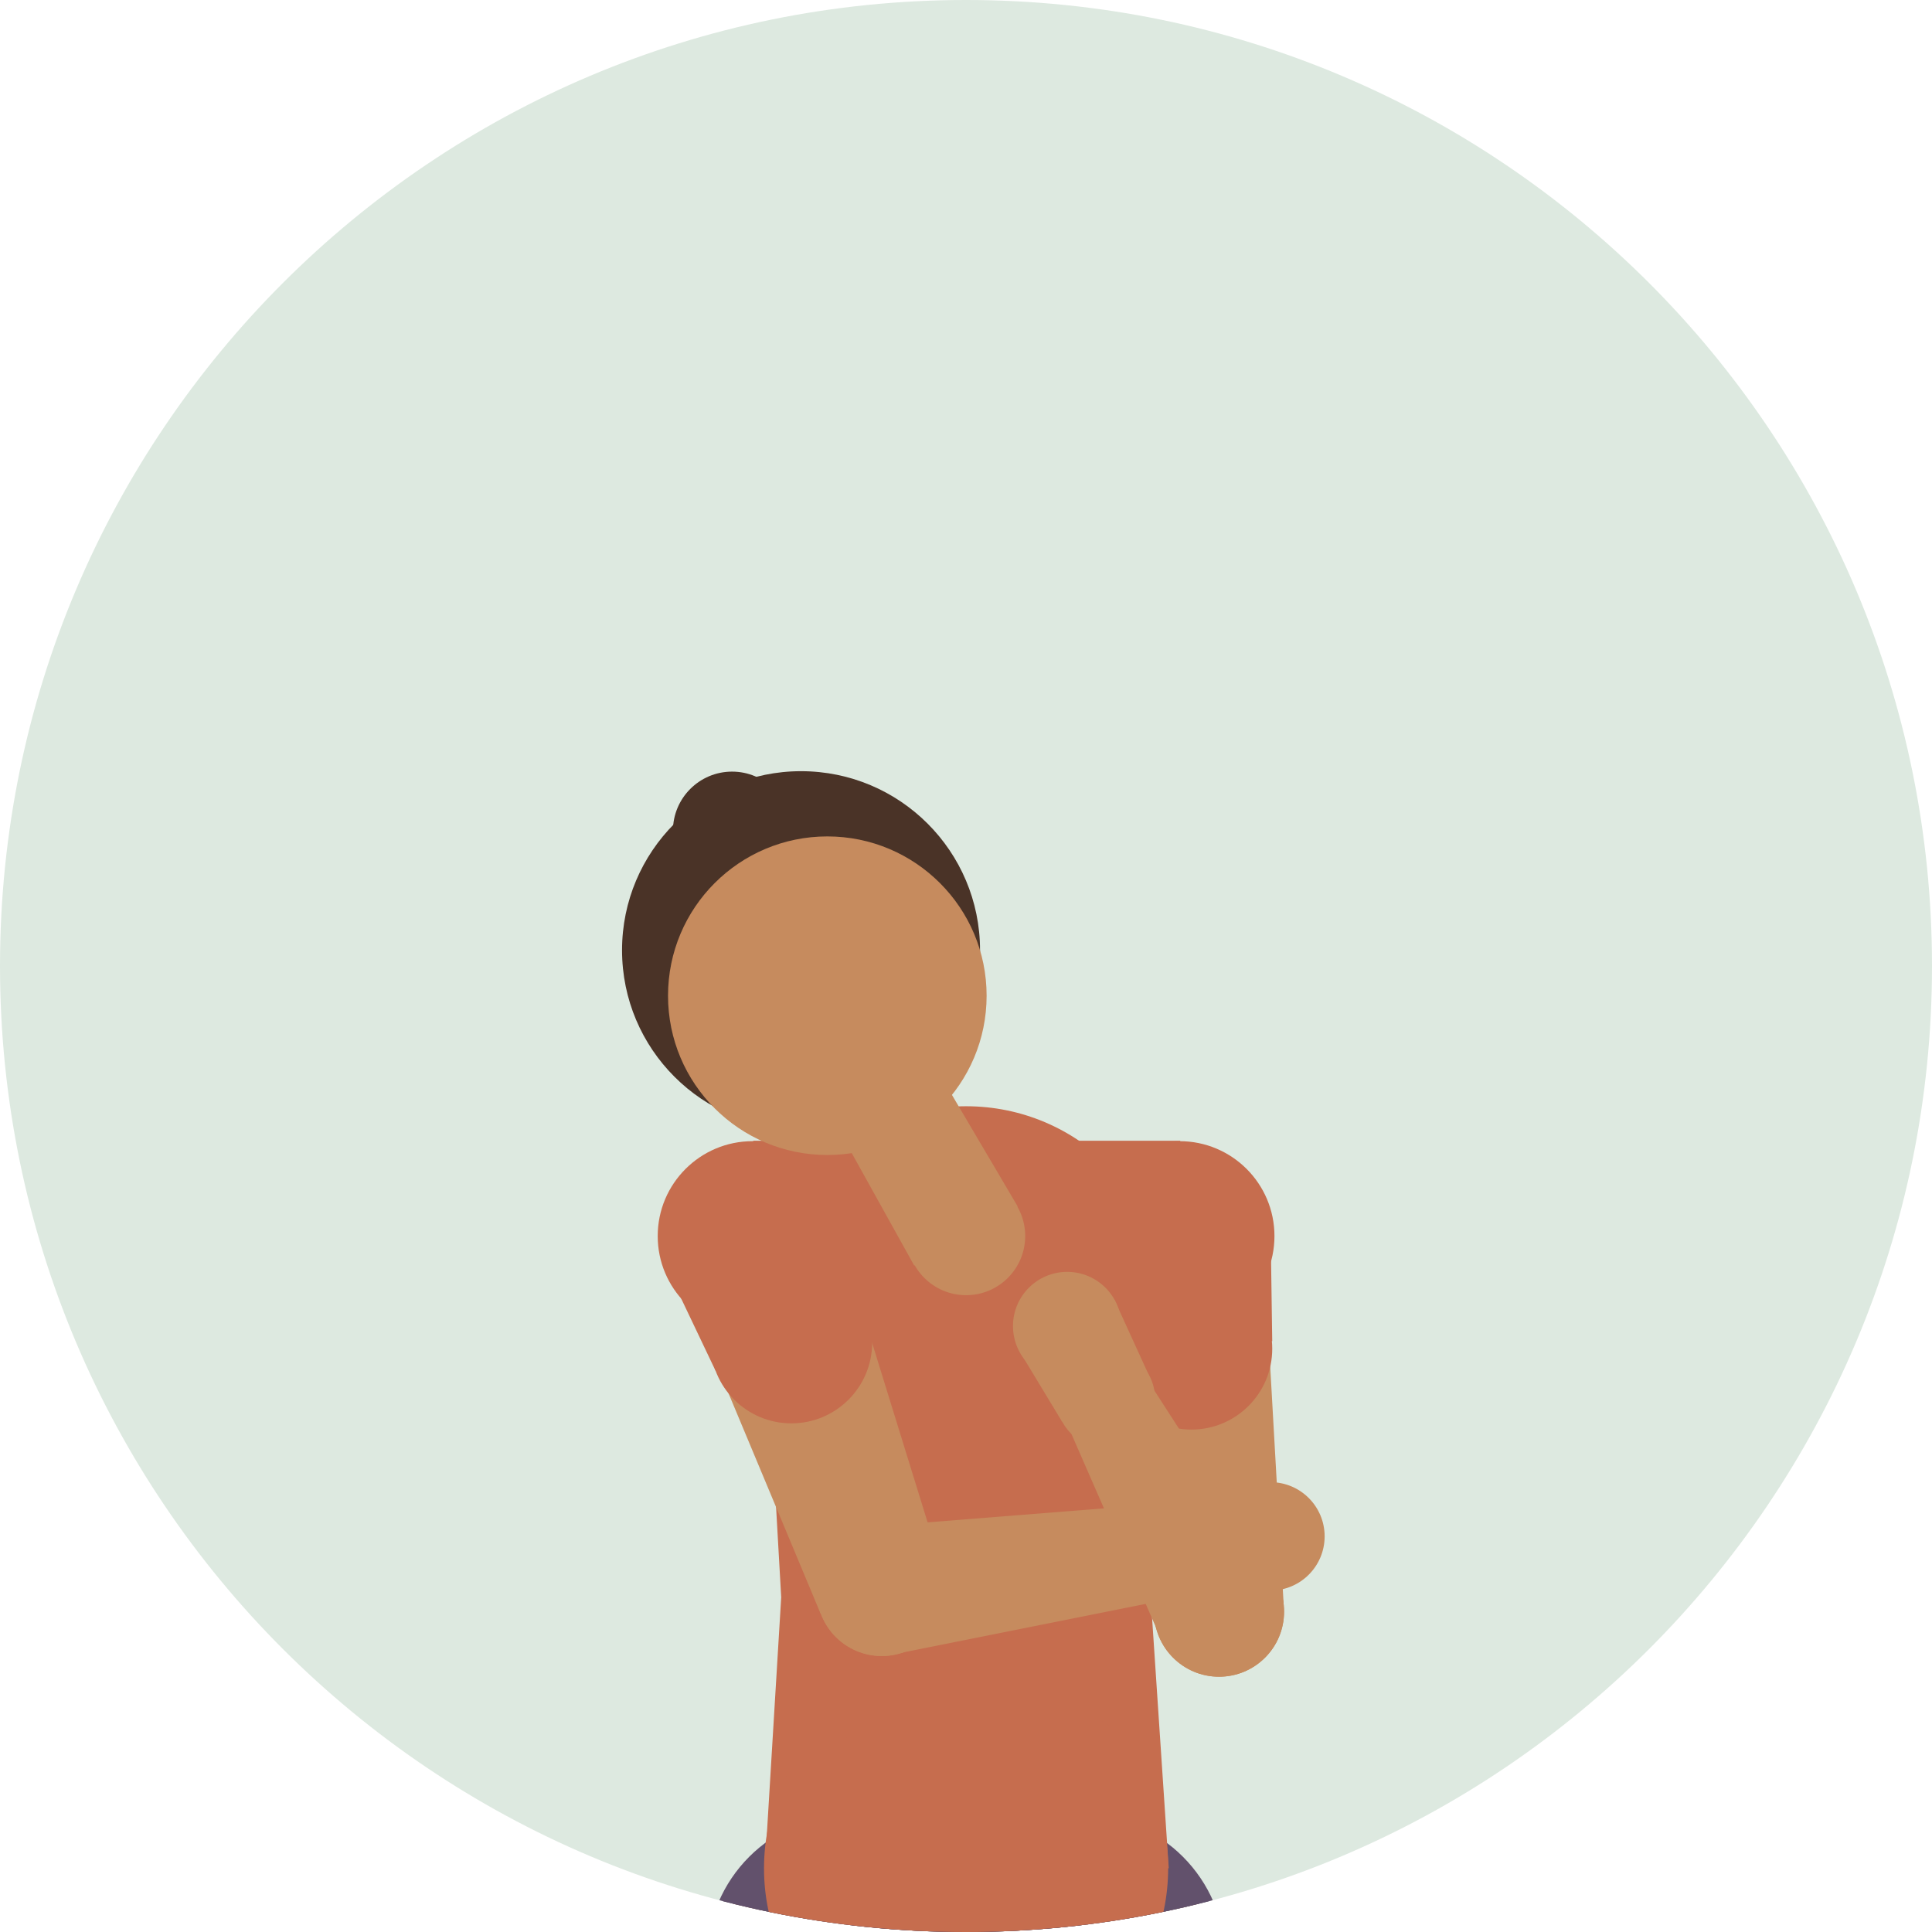
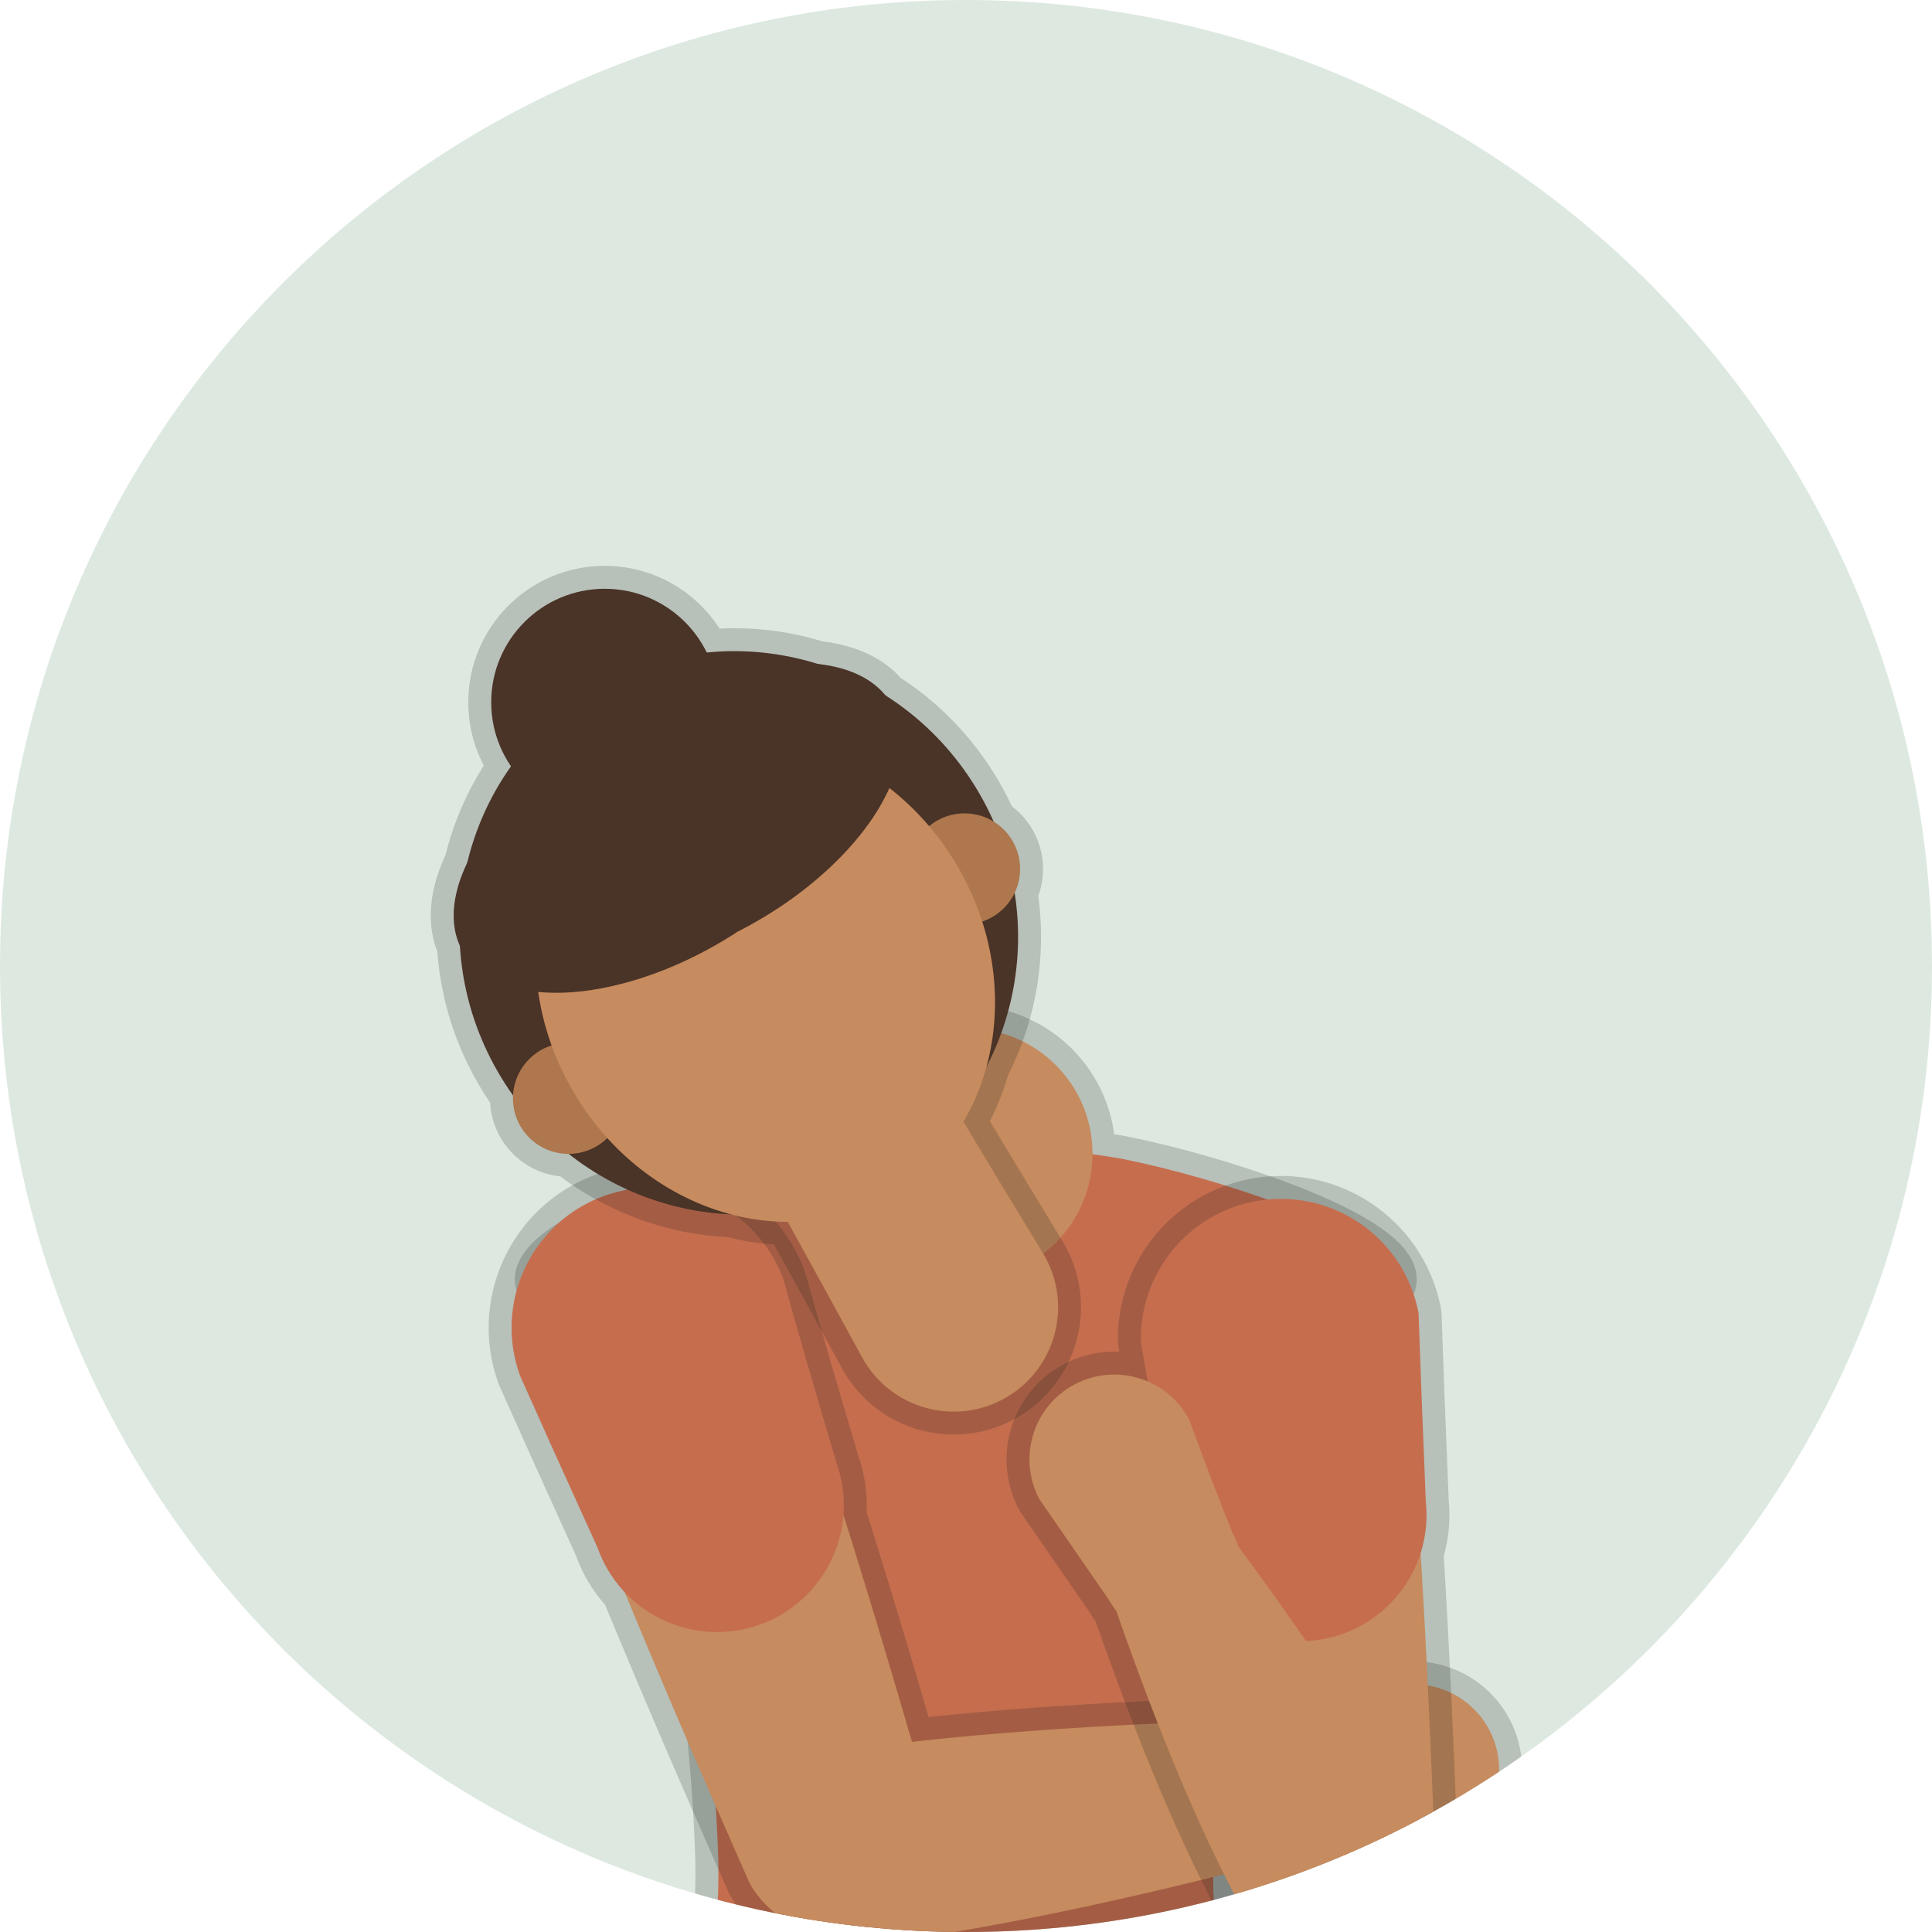
<svg xmlns="http://www.w3.org/2000/svg" viewBox="0 0 200 200" width="400" height="400" role="img" aria-label="Figure facing forward with both hands on one collarbone and the head tipped away and slightly back.">
  <circle cx="100" cy="100" r="100" fill="#DDE9E0" />
  <clipPath id="c1h6qjd6">
    <circle cx="100" cy="100" r="100" />
  </clipPath>
  <g clip-path="url(#c1h6qjd6)">
-     <g transform="translate(102.8 324.3) scale(1.700)">
+     <g transform="translate(104.1 426.2) scale(2.500)">
      <ellipse cx="0" cy="1.5" rx="20.892" ry="3" fill="#20211F" opacity="0.08" />
      <g>
-         <g fill="#C68B5E">
-           <path d="M-14.0 -40.5 L-12.4 -10.5 L-4.9 -10.5 L-3.3 -40.5Z" />
-           <circle cx="-8.642" cy="-40.496" r="5.35" />
-           <circle cx="-8.642" cy="-10.496" r="3.745" />
-         </g>
-         <g fill="#C68B5E">
-           <path d="M-16.6 -71.5 L-14.4 -40.5 L-2.9 -40.5 L-0.7 -71.5Z" />
-           <circle cx="-8.642" cy="-71.496" r="7.918" />
-           <circle cx="-8.642" cy="-40.496" r="5.778" />
-         </g>
-         <g fill="#62516C">
-           <path d="M-17.2 -71.5 L-16.1 -56.0 L-1.2 -56.0 L-0.1 -71.5Z" />
-           <circle cx="-8.642" cy="-71.496" r="8.56" />
-           <circle cx="-8.642" cy="-55.996" r="7.49" />
-         </g>
-         <g fill="#C68B5E">
-           <path d="M-11.9 -12.6 L-15.5 -5.0 L-10.6 -2.0 L-5.3 -8.4Z" />
-           <circle cx="-8.642" cy="-10.496" r="3.9" />
-           <circle cx="-13.014" cy="-3.5" r="2.9" />
-         </g>
+         <path d="M-14.1 -40.5Q-14.4 -29.1 -12.1 -10.5A3.5 3.5 0 0 0 -5.1 -10.5Q-2.9 -29.1 -3.2 -40.5A5.5 5.5 0 0 0 -14.1 -40.5ZM-16.7 -71.5Q-16.4 -59.7 -14.3 -40.5A5.7 5.7 0 0 0 -3.0 -40.5Q-0.9 -59.7 -0.6 -71.5A8.0 8.0 0 0 0 -16.7 -71.5ZM-17.3 -71.5Q-16.9 -65.4 -16.2 -55.4A7.6 7.6 0 0 0 -1.0 -55.4Q-0.4 -65.4 0.0 -71.5A8.7 8.7 0 0 0 -17.3 -71.5ZM-11.8 -12.5Q-13.2 -9.7 -15.6 -5.1A3.1 3.1 0 0 0 -10.4 -1.9Q-7.4 -6.0 -5.5 -8.5A3.7 3.7 0 0 0 -11.8 -12.5Z" fill="#1E1F1D" stroke="#1E1F1D" stroke-width="1.9" stroke-linejoin="round" opacity="0.2" />
+         <path d="M-14.1 -40.5Q-14.4 -29.1 -12.1 -10.5A3.5 3.5 0 0 0 -5.1 -10.5Q-2.9 -29.1 -3.2 -40.5A5.5 5.5 0 0 0 -14.1 -40.5Z" fill="#C68B5E" />
+         <path d="M-16.7 -71.5Q-16.4 -59.7 -14.3 -40.5A5.7 5.7 0 0 0 -3.0 -40.5Q-0.9 -59.7 -0.6 -71.5A8.0 8.0 0 0 0 -16.7 -71.5Z" fill="#C68B5E" />
+         <path d="M-17.3 -71.5Q-16.9 -65.4 -16.2 -55.4A7.6 7.6 0 0 0 -1.0 -55.4Q-0.4 -65.4 0.0 -71.5A8.7 8.7 0 0 0 -17.3 -71.5Z" fill="#62516C" />
+         <path d="M-11.8 -12.5Q-13.2 -9.7 -15.6 -5.1A3.1 3.1 0 0 0 -10.4 -1.9Q-7.4 -6.0 -5.5 -8.5A3.7 3.7 0 0 0 -11.8 -12.5Z" fill="#C68B5E" />
      </g>
      <g>
-         <g fill="#C68B5E">
-           <path d="M0.0 -40.5 L1.6 -10.5 L9.1 -10.5 L10.7 -40.5Z" />
-           <circle cx="5.358" cy="-40.496" r="5.35" />
-           <circle cx="5.358" cy="-10.496" r="3.745" />
-         </g>
-         <g fill="#C68B5E">
-           <path d="M-2.6 -71.5 L-0.4 -40.5 L11.1 -40.5 L13.3 -71.5Z" />
-           <circle cx="5.358" cy="-71.496" r="7.918" />
-           <circle cx="5.358" cy="-40.496" r="5.778" />
-         </g>
-         <g fill="#62516C">
-           <path d="M-3.2 -71.5 L-2.1 -56.0 L12.8 -56.0 L13.9 -71.5Z" />
-           <circle cx="5.358" cy="-71.496" r="8.56" />
-           <circle cx="5.358" cy="-55.996" r="7.49" />
-         </g>
-         <g fill="#C68B5E">
-           <path d="M2.1 -8.4 L7.3 -2.0 L12.2 -5.0 L8.7 -12.6Z" />
-           <circle cx="5.358" cy="-10.496" r="3.9" />
-           <circle cx="9.73" cy="-3.5" r="2.9" />
-         </g>
+         <path d="M-0.1 -40.5Q-0.4 -29.1 1.9 -10.5A3.5 3.5 0 0 0 8.9 -10.5Q11.1 -29.1 10.8 -40.5A5.5 5.5 0 0 0 -0.1 -40.5ZM-2.7 -71.5Q-2.4 -59.7 -0.3 -40.5A5.7 5.7 0 0 0 11.0 -40.5Q13.1 -59.7 13.4 -71.5A8.0 8.0 0 0 0 -2.7 -71.5ZM-3.3 -71.5Q-2.9 -65.4 -2.2 -55.4A7.6 7.6 0 0 0 13.0 -55.4Q13.6 -65.4 14.0 -71.5A8.7 8.7 0 0 0 -3.3 -71.5ZM2.2 -8.5Q4.1 -6.0 7.1 -1.9A3.1 3.1 0 0 0 12.4 -5.1Q10.0 -9.7 8.5 -12.5A3.7 3.7 0 0 0 2.2 -8.5Z" fill="#1E1F1D" stroke="#1E1F1D" stroke-width="1.9" stroke-linejoin="round" opacity="0.2" />
+         <path d="M-0.1 -40.5Q-0.4 -29.1 1.9 -10.5A3.5 3.5 0 0 0 8.9 -10.5Q11.1 -29.1 10.8 -40.5A5.5 5.5 0 0 0 -0.1 -40.5Z" fill="#C68B5E" />
+         <path d="M-2.7 -71.5Q-2.4 -59.7 -0.3 -40.5A5.7 5.7 0 0 0 11.0 -40.5Q13.1 -59.7 13.4 -71.5A8.0 8.0 0 0 0 -2.7 -71.5Z" fill="#C68B5E" />
+         <path d="M-3.3 -71.5Q-2.9 -65.4 -2.2 -55.4A7.6 7.6 0 0 0 13.0 -55.4Q13.6 -65.4 14.0 -71.5A8.7 8.7 0 0 0 -3.3 -71.5Z" fill="#62516C" />
+         <path d="M2.2 -8.5Q4.1 -6.0 7.1 -1.9A3.1 3.1 0 0 0 12.4 -5.1Q10.0 -9.7 8.5 -12.5A3.7 3.7 0 0 0 2.2 -8.5Z" fill="#C68B5E" />
      </g>
      <g>
-         <g fill="#62516C">
-           <path d="M-8.6 -62.7 L5.4 -62.7 L5.4 -80.3 L-8.6 -80.3Z" />
-           <circle cx="-8.642" cy="-71.496" r="8.774" />
-           <circle cx="5.358" cy="-71.496" r="8.774" />
-         </g>
-         <g fill="#C66D4E">
-           <path d="M10.7 -77.0 L9.6 -93.5 L-12.9 -93.5 L-13.9 -77.0Z" />
-           <circle cx="-1.642" cy="-76.996" r="12.305" />
-           <circle cx="-1.642" cy="-93.496" r="11.235" />
-         </g>
-         <g fill="#C66D4E">
-           <path d="M9.6 -93.5 L10.7 -111.1 L-13.9 -111.1 L-12.9 -93.5Z" />
-           <circle cx="-1.642" cy="-93.496" r="11.235" />
-           <circle cx="-1.642" cy="-111.096" r="12.305" />
-         </g>
-         <g fill="#C66D4E">
-           <path d="M-14.6 -109.7 L11.4 -109.7 L11.4 -121.3 L-14.6 -121.3Z" />
-           <circle cx="-14.642" cy="-115.496" r="5.778" />
-           <circle cx="11.358" cy="-115.496" r="5.778" />
-         </g>
+         <path d="M-13.4 -71.5C-15.1 -76.0 -11.7 -86.7 -11.9 -93.5C-12.1 -100.3 -13.5 -108.4 -14.7 -112.5C-15.9 -116.6 -20.3 -116.3 -19.2 -118.0C-18.1 -119.7 -12.1 -121.7 -8.1 -122.5C-4.1 -123.2 0.8 -123.2 4.8 -122.5C8.8 -121.7 14.8 -119.7 15.9 -118.0C17.0 -116.3 12.6 -116.6 11.4 -112.5C10.2 -108.4 8.8 -100.3 8.6 -93.5C8.4 -86.7 11.8 -76.0 10.1 -71.5C8.4 -67.0 2.3 -66.5 -1.6 -66.5C-5.6 -66.5 -11.7 -67.0 -13.4 -71.5ZM-13.7 -71.5C-14.6 -74.5 -16.4 -79.2 -12.6 -80.7C-8.7 -82.3 5.4 -82.3 9.3 -80.7C13.1 -79.2 11.3 -74.5 10.4 -71.5C9.6 -68.5 7.4 -64.4 4.4 -63.0C1.3 -61.6 -4.6 -61.6 -7.6 -63.0C-10.7 -64.4 -12.9 -68.5 -13.7 -71.5ZM-1.6 -117.5A5.2 5.2 0.0 1 0 -1.6 -127.9A5.2 5.2 0.0 1 0 -1.6 -117.5Z" fill="#1E1F1D" stroke="#1E1F1D" stroke-width="1.9" stroke-linejoin="round" opacity="0.2" />
+         <path d="M-13.4 -71.5C-15.1 -76.0 -11.7 -86.7 -11.9 -93.5C-12.1 -100.3 -13.5 -108.4 -14.7 -112.5C-15.9 -116.6 -20.3 -116.3 -19.2 -118.0C-18.1 -119.7 -12.1 -121.7 -8.1 -122.5C-4.1 -123.2 0.8 -123.2 4.8 -122.5C8.8 -121.7 14.8 -119.7 15.9 -118.0C17.0 -116.3 12.6 -116.6 11.4 -112.5C10.2 -108.4 8.8 -100.3 8.6 -93.5C8.4 -86.7 11.8 -76.0 10.1 -71.5C8.4 -67.0 2.3 -66.5 -1.6 -66.5C-5.6 -66.5 -11.7 -67.0 -13.4 -71.5Z" fill="#C66D4E" />
+         <path d="M-13.7 -71.5C-14.6 -74.5 -16.4 -79.2 -12.6 -80.7C-8.7 -82.3 5.4 -82.3 9.3 -80.7C13.1 -79.2 11.3 -74.5 10.4 -71.5C9.6 -68.5 7.4 -64.4 4.4 -63.0C1.3 -61.6 -4.6 -61.6 -7.6 -63.0C-10.7 -64.4 -12.9 -68.5 -13.7 -71.5Z" fill="#62516C" />
+         <path d="M-1.6 -117.5A5.2 5.2 0.0 1 0 -1.6 -127.9A5.2 5.2 0.0 1 0 -1.6 -117.5Z" fill="#C68B5E" />
      </g>
      <g>
-         <g fill="#C68B5E">
-           <path d="M-19.4 -113.8 L-10.5 -92.5 L-3.1 -95.2 L-9.9 -117.2Z" />
-           <circle cx="-14.642" cy="-115.496" r="5.029" />
-           <circle cx="-6.775" cy="-93.883" r="3.959" />
-         </g>
-         <g fill="#C66D4E">
-           <path d="M-19.9 -113.6 L-16.9 -107.3 L-7.7 -110.7 L-9.4 -117.4Z" />
-           <circle cx="-14.642" cy="-115.496" r="5.564" />
-           <circle cx="-12.282" cy="-109.013" r="4.922" />
-         </g>
-         <g fill="#C68B5E">
-           <path d="M-6.2 -90.0 L12.3 -93.7 L11.6 -99.3 L-7.3 -97.8Z" />
-           <circle cx="-6.775" cy="-93.883" r="3.959" />
-           <circle cx="11.941" cy="-96.514" r="2.8" />
-         </g>
-         <g fill="#C68B5E">
-           <path d="M12.4 -93.5 L17.4 -93.9 L16.4 -100.5 L11.5 -99.5Z" />
-           <circle cx="11.941" cy="-96.514" r="3" />
-           <circle cx="16.892" cy="-97.21" r="3.3" />
-         </g>
+         <path d="M-19.4 -113.8Q-16.4 -105.6 -10.6 -92.5A4.1 4.1 0 0 0 -3.0 -95.3Q-6.9 -109.0 -9.9 -117.2A5.0 5.0 0 0 0 -19.4 -113.8ZM-20.1 -113.5Q-18.9 -110.8 -16.9 -106.4A5.2 5.2 0 0 0 -7.0 -109.9Q-8.4 -114.6 -9.2 -117.5A5.8 5.8 0 0 0 -20.1 -113.5ZM-6.2 -89.9Q0.9 -90.7 12.3 -93.7A2.8 2.8 0 0 0 11.6 -99.3Q-0.2 -99.0 -7.3 -97.9A4.1 4.1 0 0 0 -6.2 -89.9ZM12.3 -93.6Q14.3 -93.7 17.4 -93.7A3.5 3.5 0 0 0 16.4 -100.7Q13.4 -99.9 11.5 -99.4A2.9 2.9 0 0 0 12.3 -93.6Z" fill="#1E1F1D" stroke="#1E1F1D" stroke-width="1.9" stroke-linejoin="round" opacity="0.2" />
+         <path d="M-19.4 -113.8Q-16.4 -105.6 -10.6 -92.5A4.1 4.1 0 0 0 -3.0 -95.3Q-6.9 -109.0 -9.9 -117.2A5.0 5.0 0 0 0 -19.4 -113.8Z" fill="#C68B5E" />
+         <path d="M-20.1 -113.5Q-18.9 -110.8 -16.9 -106.4A5.2 5.2 0 0 0 -7.0 -109.9Q-8.4 -114.6 -9.2 -117.5A5.8 5.8 0 0 0 -20.1 -113.5Z" fill="#C66D4E" />
+         <path d="M-6.2 -89.9Q0.9 -90.7 12.3 -93.7A2.8 2.8 0 0 0 11.6 -99.3Q-0.2 -99.0 -7.3 -97.9A4.1 4.1 0 0 0 -6.2 -89.9Z" fill="#C68B5E" />
+         <path d="M12.3 -93.6Q14.3 -93.7 17.4 -93.7A3.5 3.5 0 0 0 16.4 -100.7Q13.4 -99.9 11.5 -99.4A2.9 2.9 0 0 0 12.3 -93.6Z" fill="#C68B5E" />
      </g>
      <g>
-         <g fill="#C68B5E">
-           <path d="M6.4 -115.0 L9.8 -92.2 L17.7 -93.0 L16.4 -116.0Z" />
-           <circle cx="11.358" cy="-115.496" r="5.029" />
-           <circle cx="13.762" cy="-92.622" r="3.959" />
-         </g>
-         <g fill="#C66D4E">
-           <path d="M5.8 -114.9 L7.2 -108.1 L17.0 -109.1 L16.9 -116.1Z" />
-           <circle cx="11.358" cy="-115.496" r="5.564" />
-           <circle cx="12.079" cy="-108.634" r="4.922" />
-         </g>
-         <g fill="#C68B5E">
-           <path d="M17.3 -94.5 L9.3 -106.9 L4.4 -104.3 L10.3 -90.8Z" />
-           <circle cx="13.762" cy="-92.622" r="3.959" />
-           <circle cx="6.861" cy="-105.602" r="2.8" />
-         </g>
-         <g fill="#C68B5E">
-           <path d="M9.5 -107.0 L7.4 -111.6 L1.6 -108.5 L4.2 -104.2Z" />
-           <circle cx="6.861" cy="-105.602" r="3" />
-           <circle cx="4.514" cy="-110.016" r="3.3" />
-         </g>
+         <path d="M6.4 -115.0Q7.2 -106.3 9.7 -92.2A4.1 4.1 0 0 0 17.8 -93.0Q17.3 -107.3 16.4 -116.0A5.0 5.0 0 0 0 6.4 -115.0ZM5.6 -114.9Q6.1 -112.0 7.0 -107.2A5.2 5.2 0 0 0 17.4 -108.3Q17.2 -113.1 17.1 -116.1A5.8 5.8 0 0 0 5.6 -114.9ZM17.4 -94.5Q14.8 -99.5 9.3 -106.9A2.8 2.8 0 0 0 4.4 -104.3Q7.4 -95.6 10.2 -90.7A4.1 4.1 0 0 0 17.4 -94.5ZM9.4 -107.0Q8.7 -108.7 7.6 -111.7A3.5 3.5 0 0 0 1.4 -108.4Q3.2 -105.8 4.3 -104.2A2.9 2.9 0 0 0 9.4 -107.0Z" fill="#1E1F1D" stroke="#1E1F1D" stroke-width="1.9" stroke-linejoin="round" opacity="0.2" />
+         <path d="M6.4 -115.0Q7.2 -106.3 9.7 -92.2A4.1 4.1 0 0 0 17.8 -93.0Q17.3 -107.3 16.4 -116.0A5.0 5.0 0 0 0 6.4 -115.0Z" fill="#C68B5E" />
+         <path d="M5.6 -114.9Q6.1 -112.0 7.0 -107.2A5.2 5.2 0 0 0 17.4 -108.3Q17.2 -113.1 17.1 -116.1A5.8 5.8 0 0 0 5.6 -114.9Z" fill="#C66D4E" />
+         <path d="M17.4 -94.5Q14.8 -99.5 9.3 -106.9A2.8 2.8 0 0 0 4.4 -104.3Q7.4 -95.6 10.2 -90.7A4.1 4.1 0 0 0 17.4 -94.5Z" fill="#C68B5E" />
+         <path d="M9.4 -107.0Q8.7 -108.7 7.6 -111.7A3.5 3.5 0 0 0 1.4 -108.4Q3.2 -105.8 4.3 -104.2A2.9 2.9 0 0 0 9.4 -107.0Z" fill="#C68B5E" />
      </g>
      <g>
-         <g fill="#C68B5E">
-           <path d="M1.5 -117.3 L-7.4 -132.4 L-13.3 -129.0 L-4.8 -113.7Z" />
-           <circle cx="-1.642" cy="-115.496" r="3.6" />
-           <circle cx="-10.392" cy="-130.652" r="3.4" />
-         </g>
-         <circle cx="-15.892" cy="-140.178" r="3.6" fill="#4A3327" />
-         <circle cx="-11.692" cy="-132.904" r="10.9" fill="#4A3327" />
-         <circle cx="-10.092" cy="-130.132" r="9.7" fill="#C68B5E" />
+         <path d="M1.6 -118.5Q-1.7 -123.9 -6.9 -132.7A4.0 4.0 0 0 0 -13.9 -128.7Q-8.9 -119.7 -5.9 -114.2A4.3 4.3 0 0 0 1.6 -118.5ZM-16.6 -136.7A4.7 4.7 0.0 1 0 -16.6 -146.1A4.7 4.7 0.0 1 0 -16.6 -136.7ZM-5.2 -121.7A11.5 11.7 -30.0 1 0 -16.9 -142.0A11.5 11.7 -30.0 1 0 -5.2 -121.7ZM-1.7 -132.2A2.3 2.3 0.0 1 0 -1.7 -136.8A2.3 2.3 0.0 1 0 -1.7 -132.2ZM-18.1 -122.7A2.3 2.3 0.0 1 0 -18.1 -127.3A2.3 2.3 0.0 1 0 -18.1 -122.7ZM-4.8 -121.0A9.2 10.3 -30.0 1 0 -15.1 -138.9A9.2 10.3 -30.0 1 0 -4.8 -121.0ZM-11.1 -131.9A9.3 5.0 -30.0 1 0 -16.1 -140.5A9.3 5.0 -30.0 1 0 -11.1 -131.9Z" fill="#1E1F1D" stroke="#1E1F1D" stroke-width="1.9" stroke-linejoin="round" opacity="0.2" />
+         <path d="M1.6 -118.5Q-1.7 -123.9 -6.9 -132.7A4.0 4.0 0 0 0 -13.9 -128.7Q-8.9 -119.7 -5.9 -114.2A4.3 4.3 0 0 0 1.6 -118.5Z" fill="#C68B5E" />
+         <path d="M-16.6 -136.7A4.7 4.7 0.0 1 0 -16.6 -146.1A4.7 4.7 0.0 1 0 -16.6 -136.7Z" fill="#4A3327" />
+         <path d="M-5.2 -121.7A11.5 11.7 -30.0 1 0 -16.9 -142.0A11.5 11.7 -30.0 1 0 -5.2 -121.7Z" fill="#4A3327" />
+         <path d="M-1.7 -132.2A2.3 2.3 0.0 1 0 -1.7 -136.8A2.3 2.3 0.0 1 0 -1.7 -132.2Z" fill="#AE774D" />
+         <path d="M-18.1 -122.7A2.3 2.3 0.0 1 0 -18.1 -127.3A2.3 2.3 0.0 1 0 -18.1 -122.7Z" fill="#AE774D" />
+         <path d="M-4.8 -121.0A9.2 10.3 -30.0 1 0 -15.1 -138.9A9.2 10.3 -30.0 1 0 -4.8 -121.0Z" fill="#C68B5E" />
+         <path d="M-11.1 -131.9A9.3 5.0 -30.0 1 0 -16.1 -140.5A9.3 5.0 -30.0 1 0 -11.1 -131.9Z" fill="#4A3327" />
      </g>
    </g>
  </g>
</svg>
